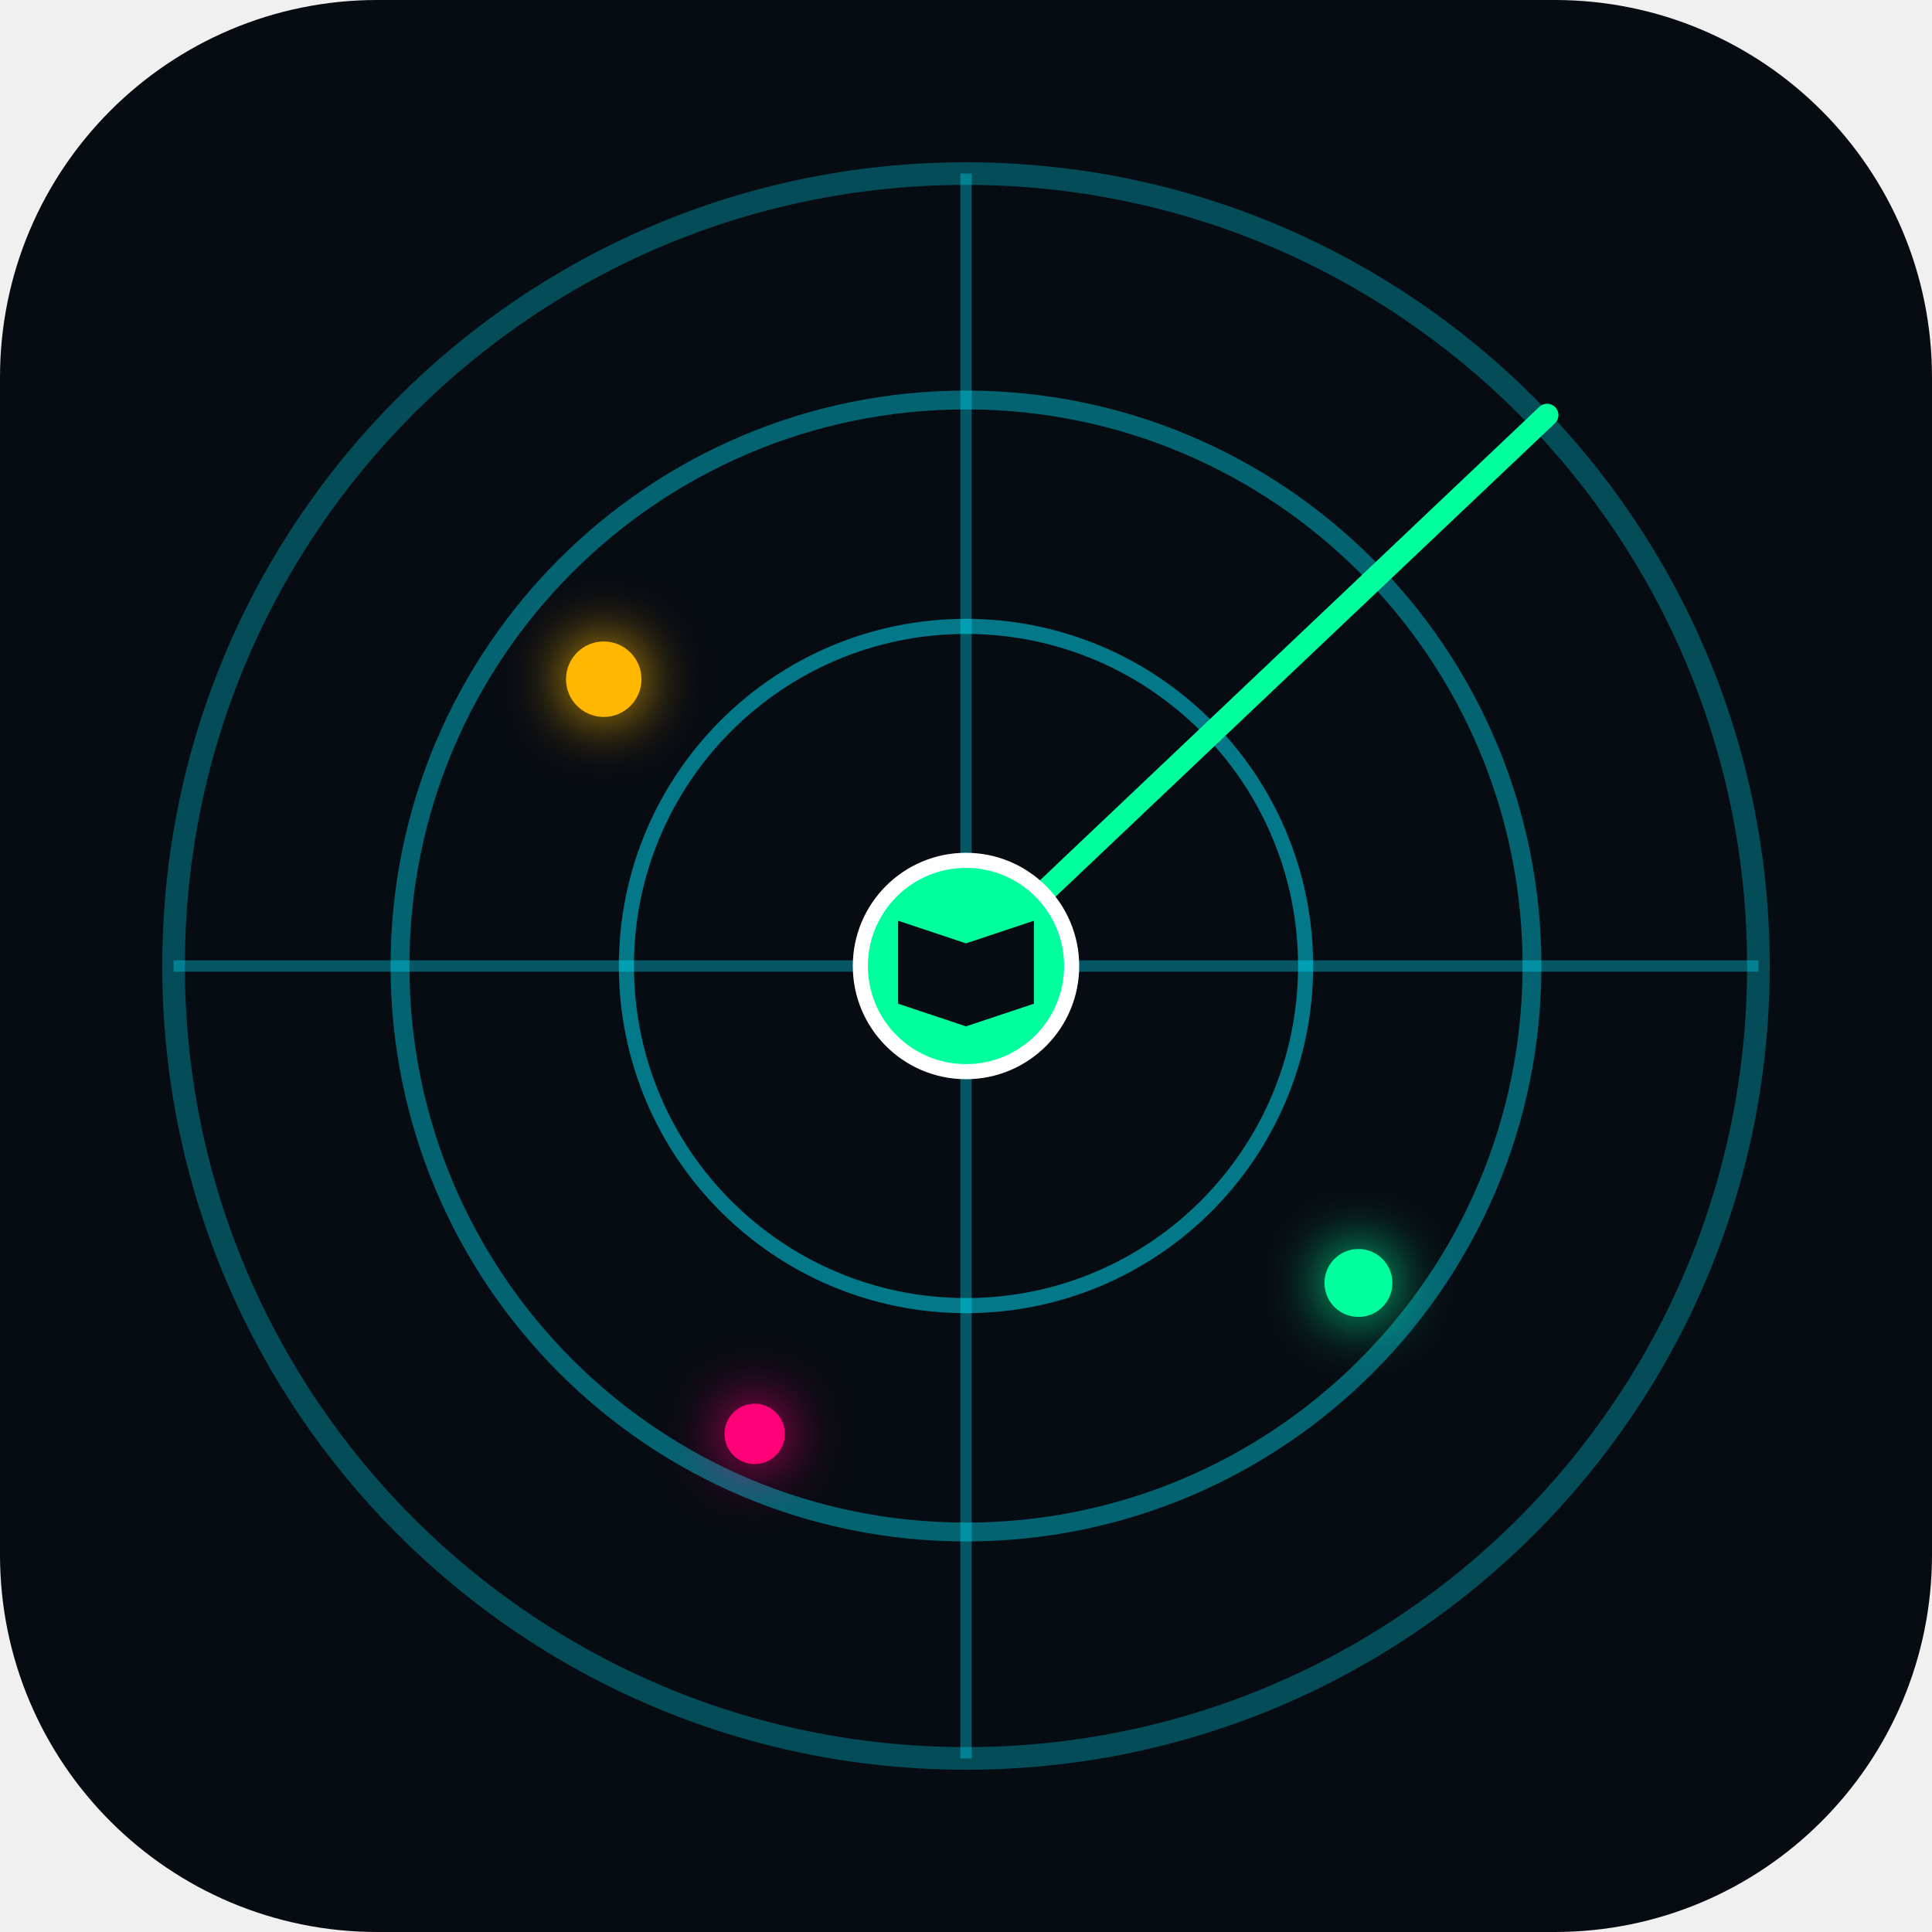
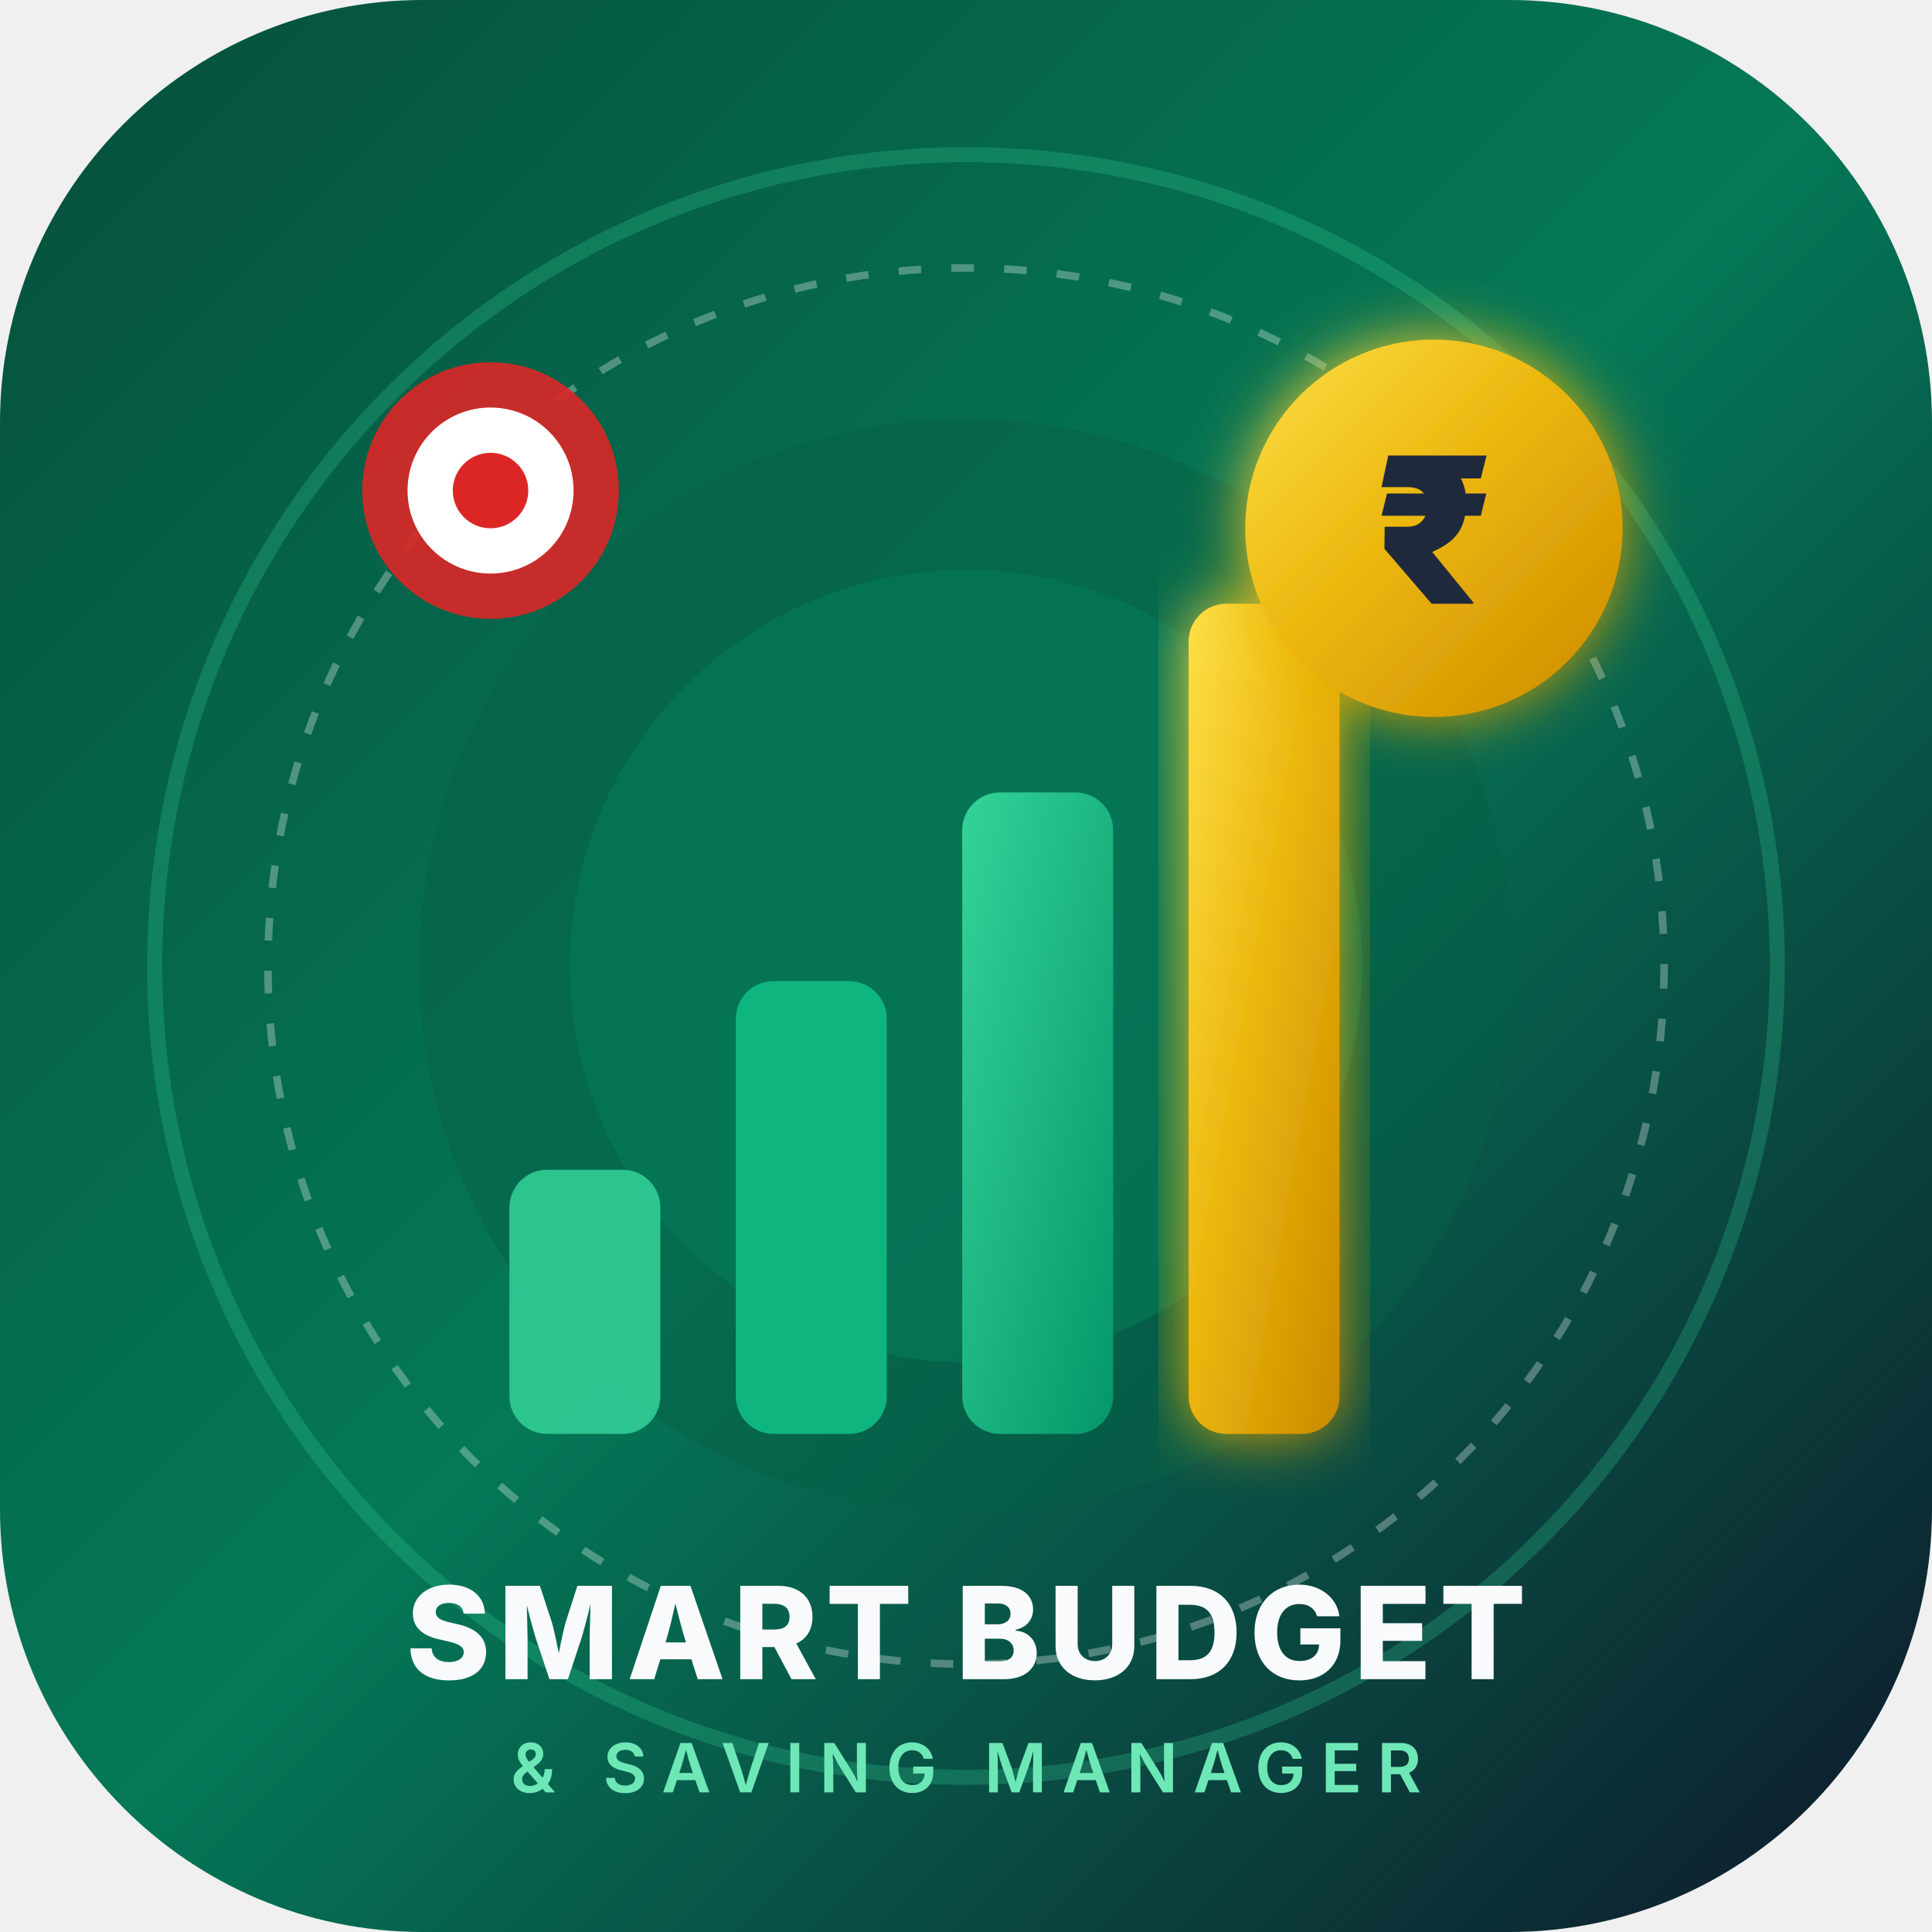
<svg xmlns="http://www.w3.org/2000/svg" viewBox="0 0 512 512" width="512" height="512">
-   <rect width="512" height="512" fill="#070b12" rx="100" />
-   <circle cx="256" cy="256" r="210" fill="none" stroke="#00e5ff" stroke-width="6" opacity="0.3" />
-   <circle cx="256" cy="256" r="150" fill="none" stroke="#00e5ff" stroke-width="5" opacity="0.4" />
-   <circle cx="256" cy="256" r="90" fill="none" stroke="#00e5ff" stroke-width="4" opacity="0.5" />
-   <line x1="46" y1="256" x2="466" y2="256" stroke="#00e5ff" stroke-width="3" opacity="0.35" />
-   <line x1="256" y1="46" x2="256" y2="466" stroke="#00e5ff" stroke-width="3" opacity="0.35" />
-   <line x1="256" y1="256" x2="410" y2="110" stroke="#00ff9d" stroke-width="6" stroke-linecap="round" />
-   <circle cx="160" cy="180" r="10" fill="#ffb700" filter="drop-shadow(0 0 8px #ffb700)" />
-   <circle cx="360" cy="340" r="9" fill="#00ff9d" filter="drop-shadow(0 0 8px #00ff9d)" />
-   <circle cx="200" cy="380" r="8" fill="#ff0077" filter="drop-shadow(0 0 8px #ff0077)" />
-   <circle cx="256" cy="256" r="28" fill="#00ff9d" stroke="#ffffff" stroke-width="4" />
-   <path d="M238 244 L256 250 L274 244 L274 266 L256 272 L238 266 Z" fill="#070b12" />
+   <defs>
+     <linearGradient id="bgGrad" x1="0%" y1="0%" x2="100%" y2="100%">
+       <stop offset="0%" stop-color="#064e3b" />
+       <stop offset="50%" stop-color="#047857" />
+       <stop offset="100%" stop-color="#0f172a" />
+     </linearGradient>
+     <linearGradient id="goldGrad" x1="0%" y1="0%" x2="100%" y2="100%">
+       <stop offset="0%" stop-color="#fde047" />
+       <stop offset="50%" stop-color="#eab308" />
+       <stop offset="100%" stop-color="#ca8a04" />
+     </linearGradient>
+     <linearGradient id="emeraldGrad" x1="0%" y1="0%" x2="100%" y2="100%">
+       <stop offset="0%" stop-color="#34d399" />
+       <stop offset="100%" stop-color="#059669" />
+     </linearGradient>
+     <filter id="glow" x="-20%" y="-20%" width="140%" height="140%">
+       <feGaussianBlur stdDeviation="8" result="blur" />
+       <feComposite in="SourceGraphic" in2="blur" operator="over" />
+     </filter>
+   </defs>
+   <rect width="512" height="512" rx="112" fill="url(#bgGrad)" />
+   <circle cx="256" cy="256" r="215" fill="none" stroke="#34d399" stroke-width="4" opacity="0.25" />
+   <circle cx="256" cy="256" r="185" fill="none" stroke="#ffffff" stroke-width="2" stroke-dasharray="6 8" opacity="0.3" />
+   <circle cx="256" cy="256" r="145" fill="#065f46" opacity="0.5" />
+   <circle cx="256" cy="256" r="105" fill="#047857" opacity="0.7" />
+   <rect x="135" y="310" width="40" height="70" rx="10" fill="#34d399" opacity="0.85" />
+   <rect x="195" y="260" width="40" height="120" rx="10" fill="#10b981" opacity="0.95" />
+   <rect x="255" y="210" width="40" height="170" rx="10" fill="url(#emeraldGrad)" />
+   <rect x="315" y="160" width="40" height="220" rx="10" fill="url(#goldGrad)" filter="url(#glow)" />
+   <circle cx="380" cy="140" r="50" fill="url(#goldGrad)" filter="url(#glow)" />
+   <text x="380" y="160" font-family="system-ui, -apple-system, sans-serif" font-size="54" font-weight="900" fill="#1e293b" text-anchor="middle">₹</text>
+   <circle cx="130" cy="130" r="34" fill="#dc2626" opacity="0.9" />
+   <circle cx="130" cy="130" r="22" fill="#ffffff" />
+   <circle cx="130" cy="130" r="10" fill="#dc2626" />
+   <text x="256" y="445" font-family="system-ui, -apple-system, sans-serif" font-size="34" font-weight="800" fill="#f8fafc" letter-spacing="2" text-anchor="middle">SMART BUDGET</text>
+   <text x="256" y="475" font-family="system-ui, -apple-system, sans-serif" font-size="18" font-weight="600" fill="#6ee7b7" letter-spacing="4" text-anchor="middle">&amp; SAVING MANAGER</text>
</svg>
